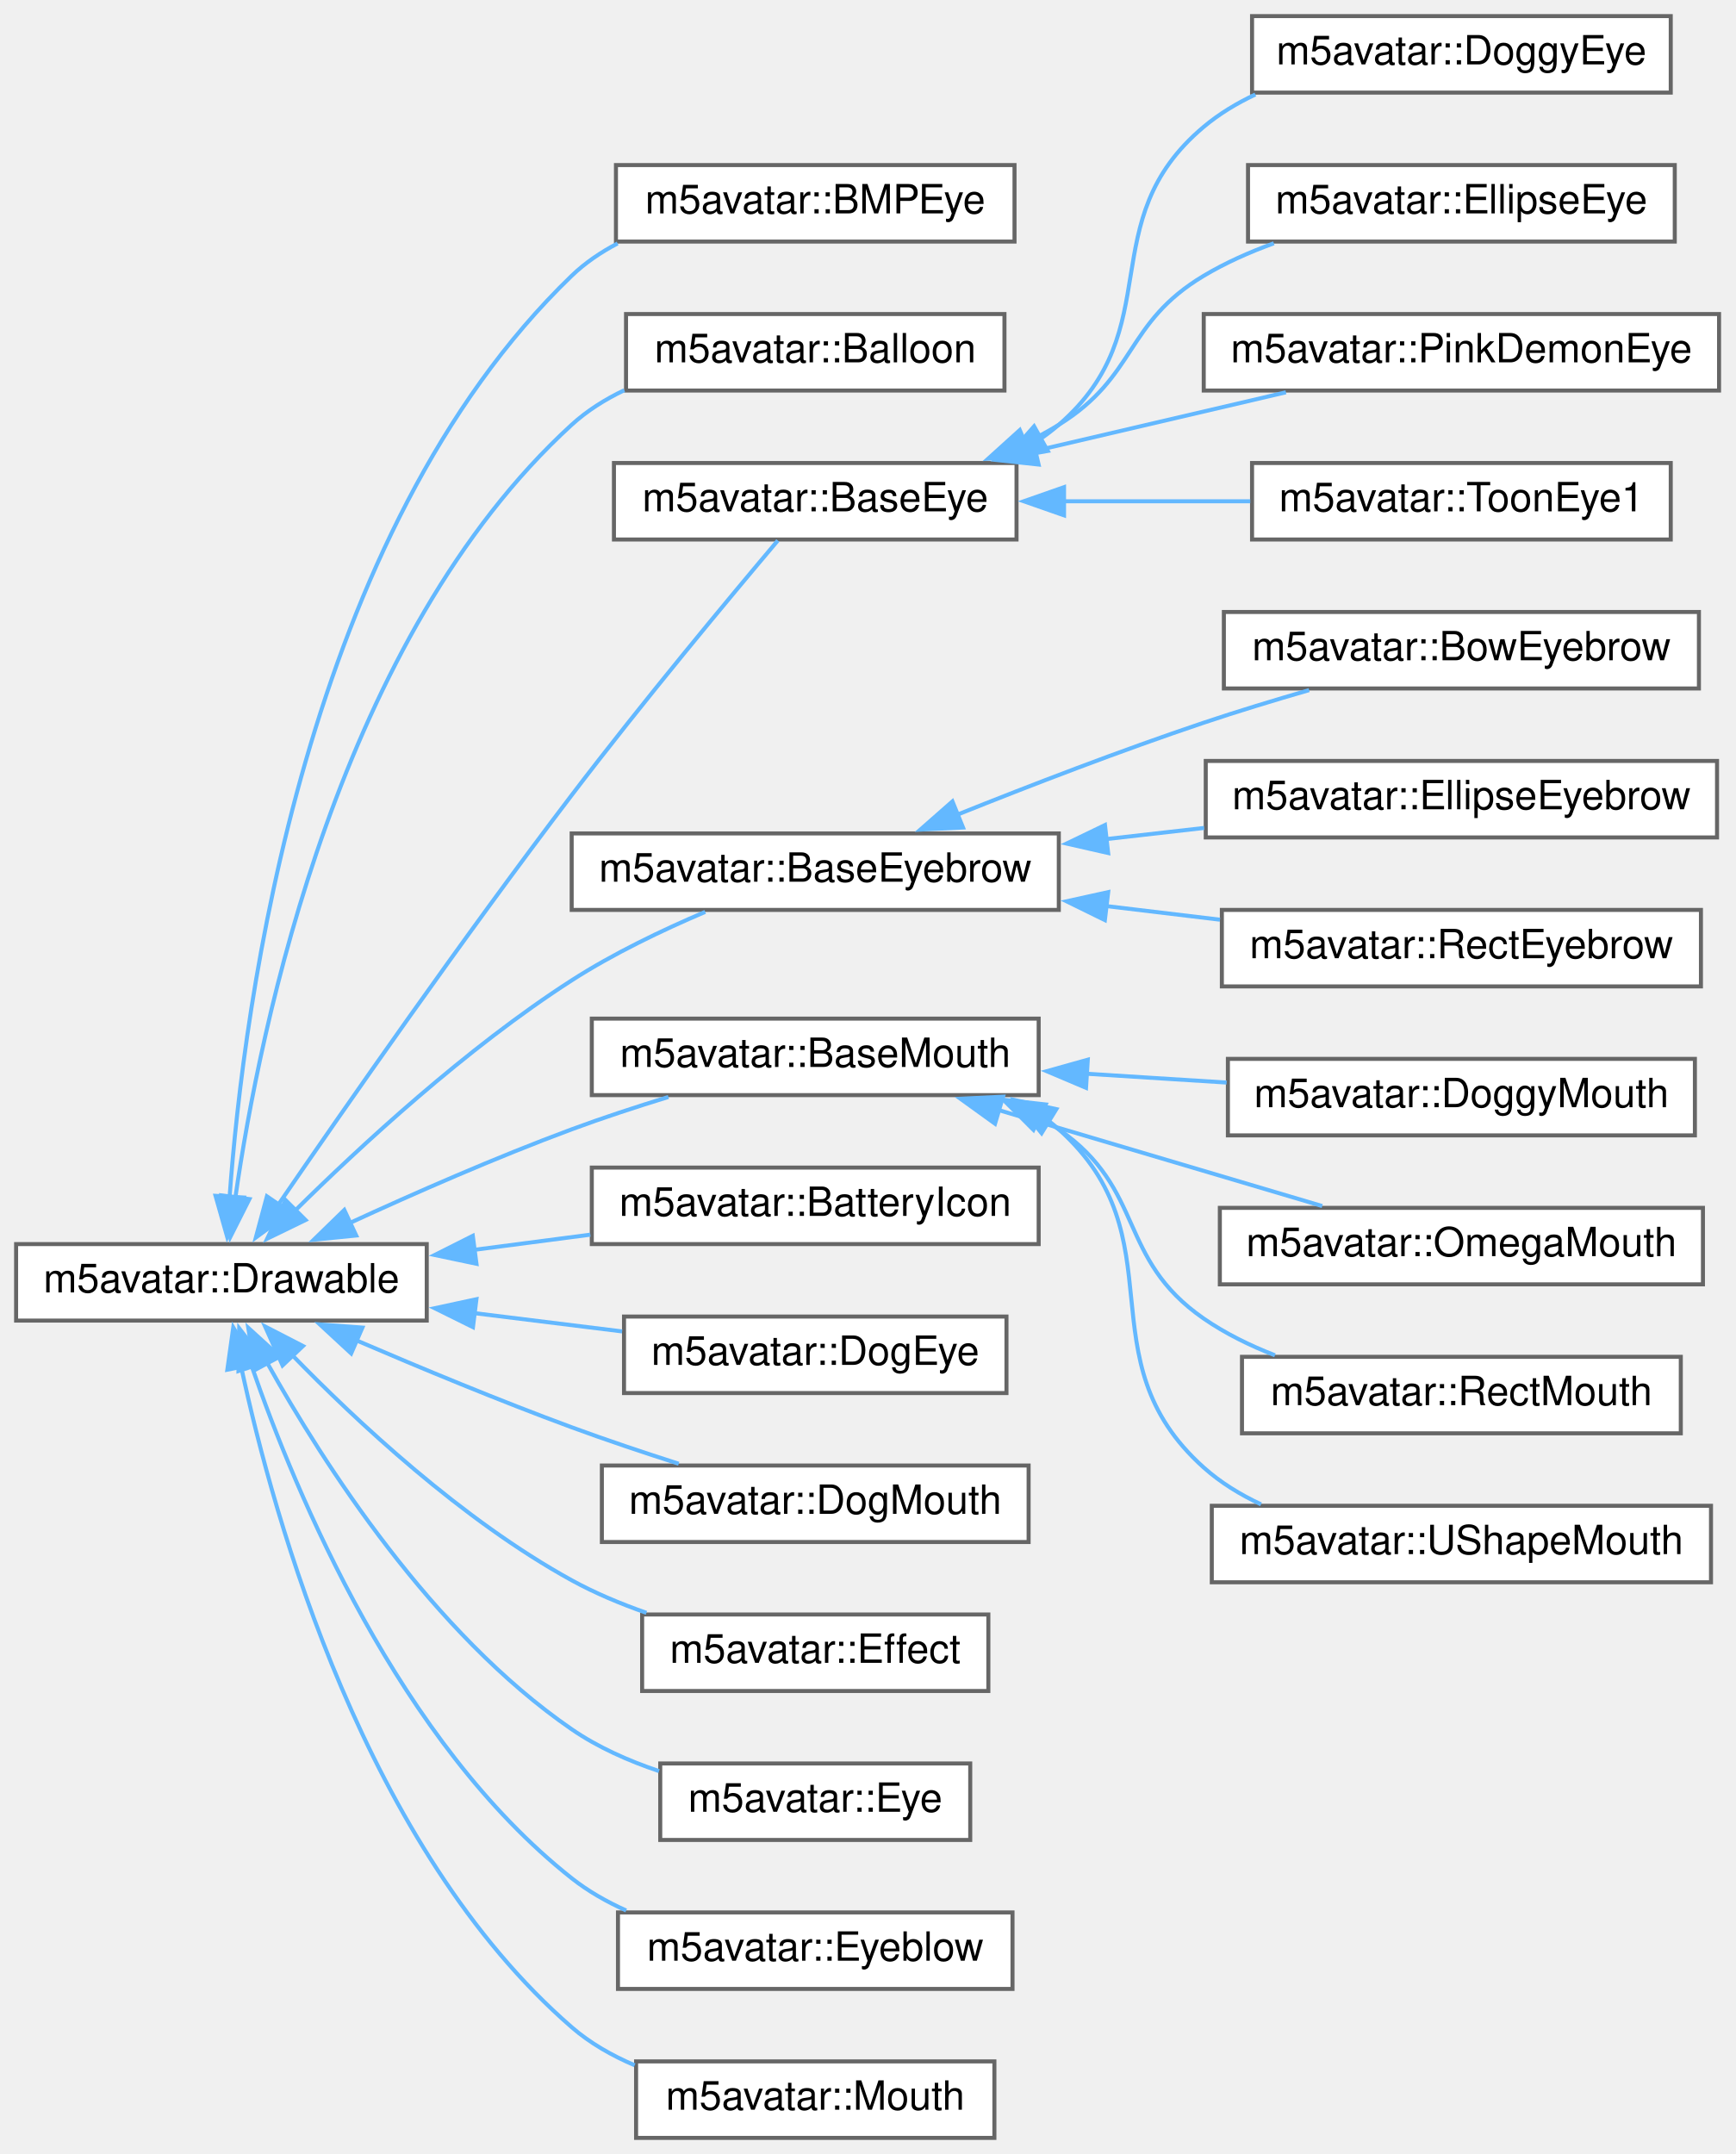
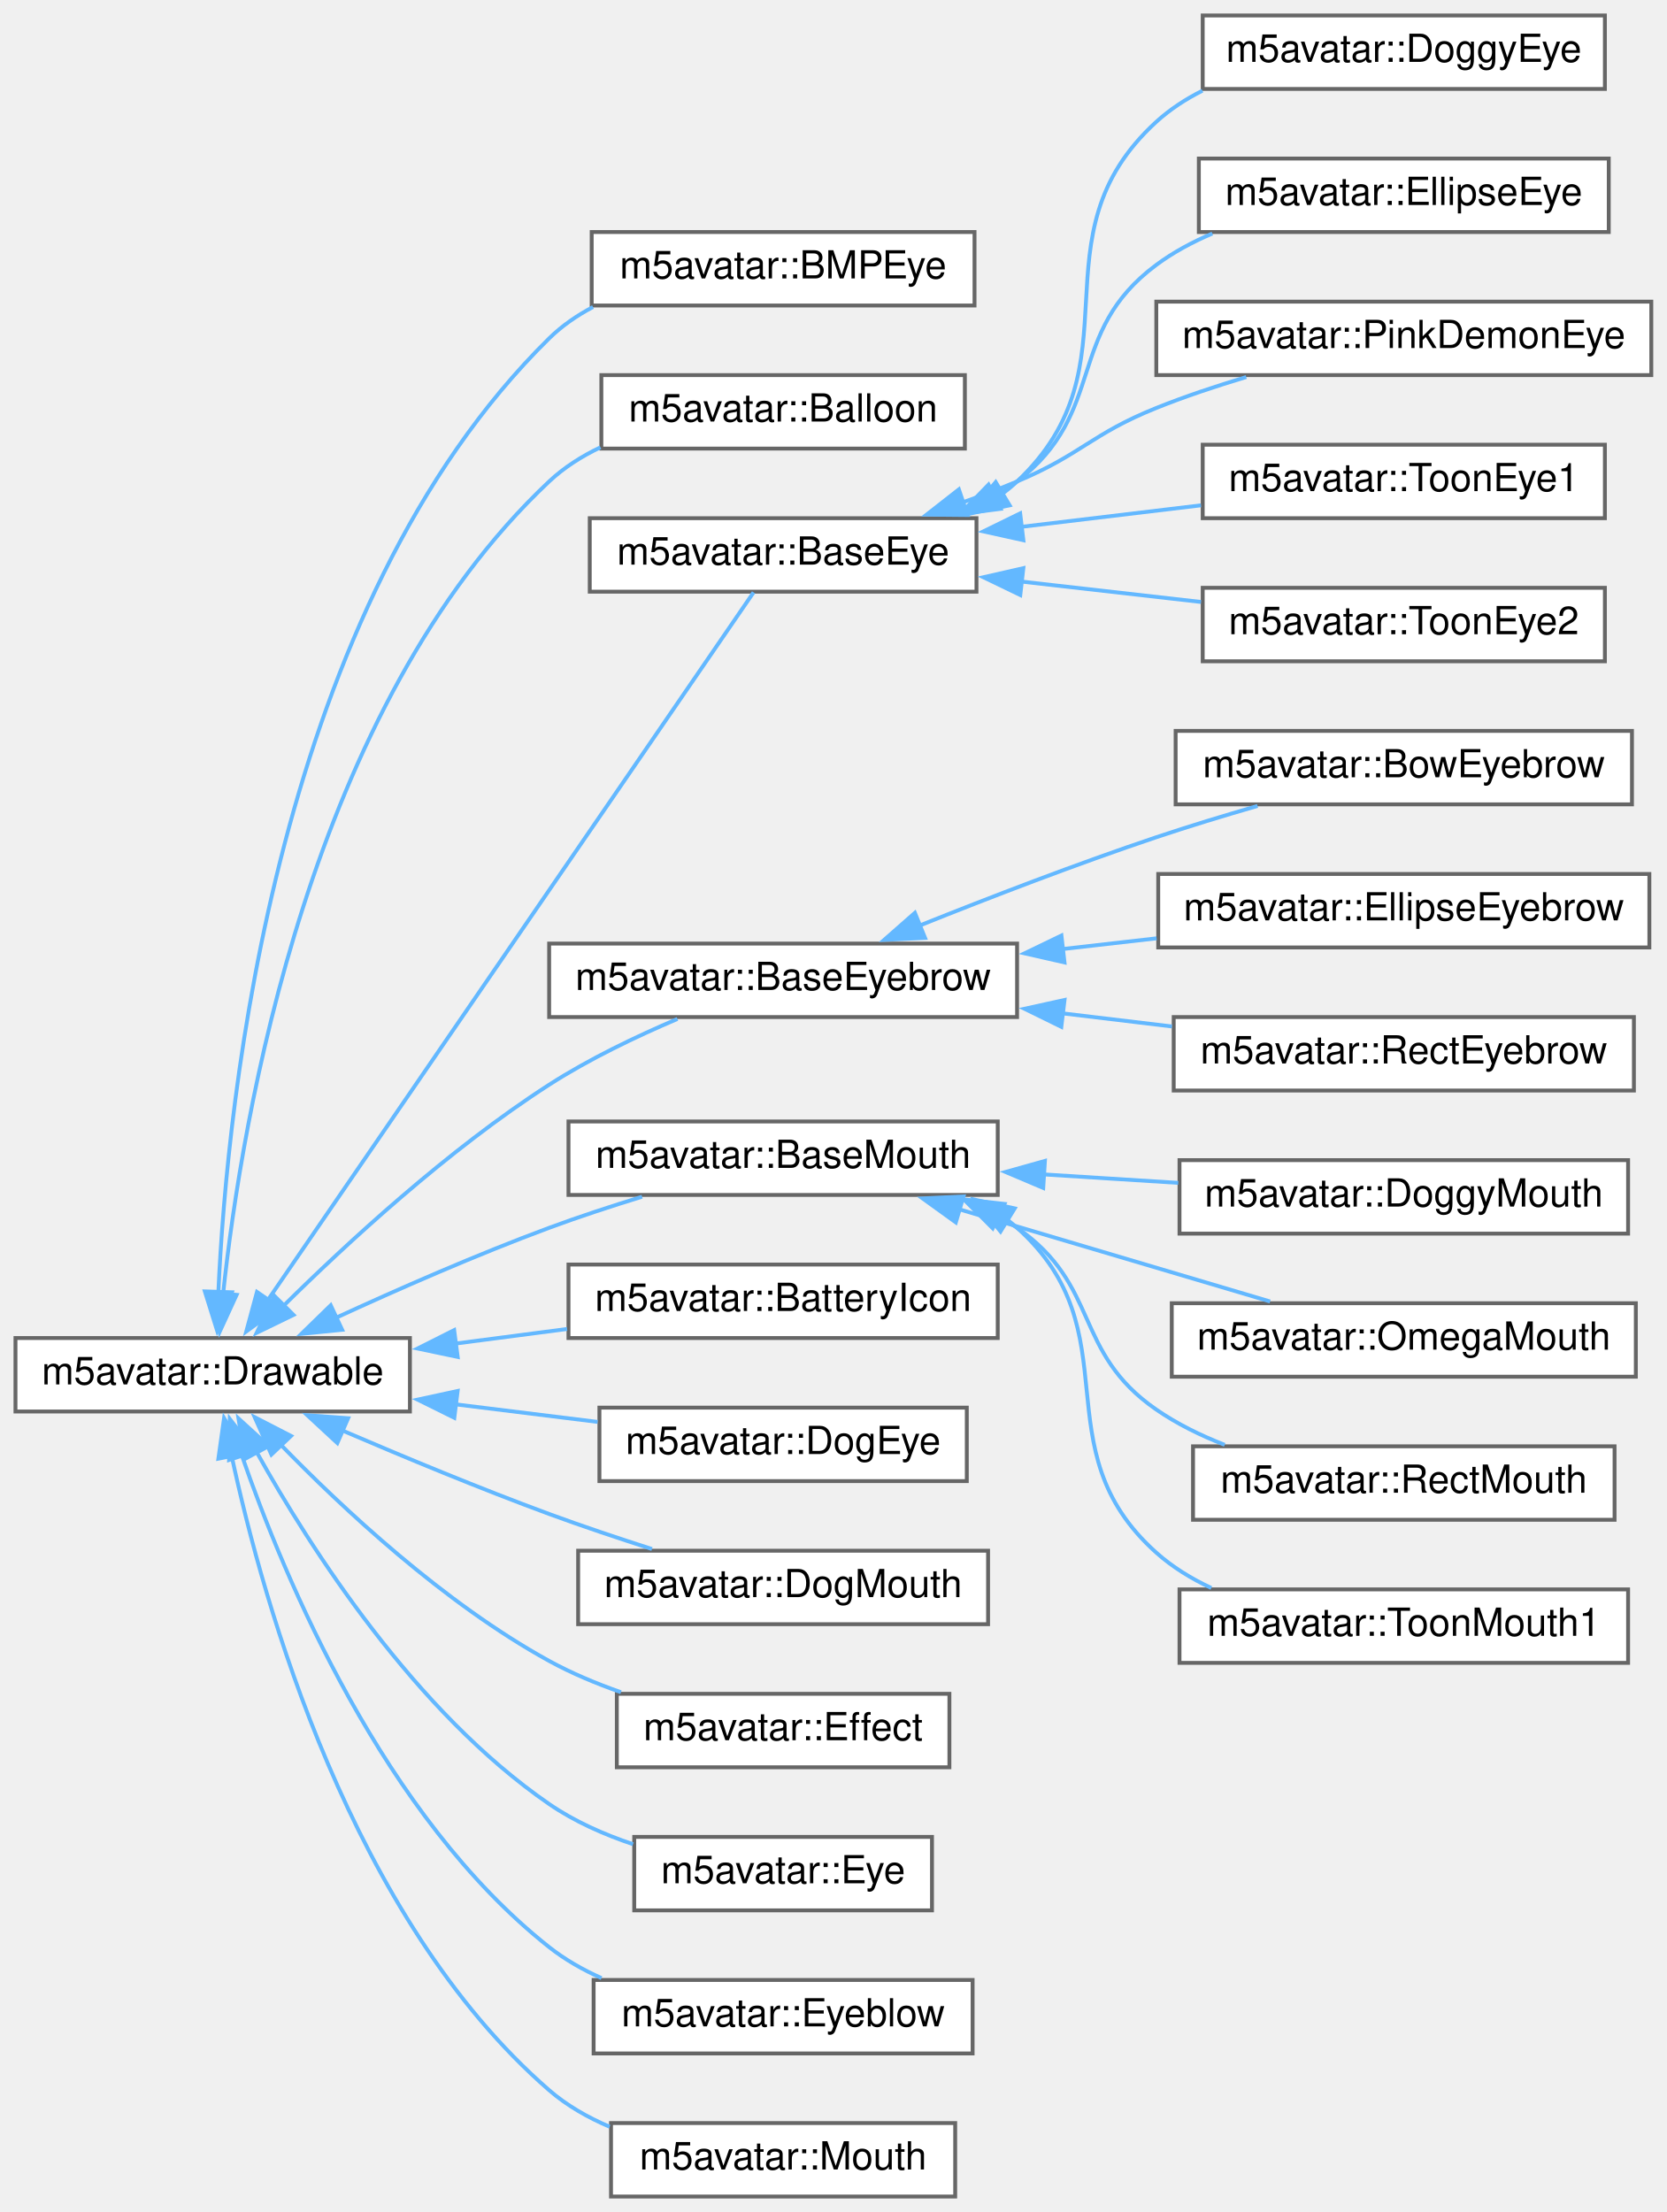
- <svg xmlns="http://www.w3.org/2000/svg" xmlns:xlink="http://www.w3.org/1999/xlink" width="431pt" height="535pt" viewBox="0.00 0.00 431.00 535.00">
-   <g id="graph0" class="graph" transform="scale(1 1) rotate(0) translate(4 531)">
+ <svg xmlns="http://www.w3.org/2000/svg" xmlns:xlink="http://www.w3.org/1999/xlink" width="431pt" height="572pt" viewBox="0.00 0.00 431.00 572.00">
+   <g id="graph0" class="graph" transform="scale(1 1) rotate(0) translate(4 568)">
    <g id="node1" class="node">
      <g id="a_node1">
        <a xlink:href="classm5avatar_1_1_drawable.html" target="_top" xlink:title=" ">
          <polygon fill="white" stroke="#666666" points="102,-222 0,-222 0,-203 102,-203 102,-222" />
          <text text-anchor="middle" x="51" y="-210" font-family="Helvetica,sans-Serif" font-size="10.00">m5avatar::Drawable</text>
        </a>
      </g>
    </g>
    <g id="node2" class="node">
      <g id="a_node2">
        <a xlink:href="classm5avatar_1_1_b_m_p_eye.html" target="_top" xlink:title=" ">
-           <polygon fill="white" stroke="#666666" points="248,-490 149,-490 149,-471 248,-471 248,-490" />
-           <text text-anchor="middle" x="198.5" y="-478" font-family="Helvetica,sans-Serif" font-size="10.00">m5avatar::BMPEye</text>
+           <polygon fill="white" stroke="#666666" points="248,-508 149,-508 149,-489 248,-489 248,-508" />
+           <text text-anchor="middle" x="198.5" y="-496" font-family="Helvetica,sans-Serif" font-size="10.00">m5avatar::BMPEye</text>
        </a>
      </g>
    </g>
    <g id="edge1" class="edge">
-       <path fill="none" stroke="#63b8ff" d="M53.02,-233.58C56.49,-281.34 71.68,-398.63 138,-462.5 141.34,-465.72 145.24,-468.36 149.41,-470.54" />
-       <polygon fill="#63b8ff" stroke="#63b8ff" points="56.53,-233.57 52.43,-223.8 49.54,-233.99 56.53,-233.57" />
+       <path fill="none" stroke="#63b8ff" d="M52.46,-233.72C54.72,-283.96 67.49,-411.16 138,-480.5 141.31,-483.75 145.18,-486.42 149.34,-488.61" />
+       <polygon fill="#63b8ff" stroke="#63b8ff" points="55.96,-233.83 52.13,-223.95 48.97,-234.06 55.96,-233.83" />
    </g>
    <g id="node3" class="node">
      <g id="a_node3">
        <a xlink:href="classm5avatar_1_1_balloon.html" target="_top" xlink:title=" ">
-           <polygon fill="white" stroke="#666666" points="245.5,-453 151.5,-453 151.5,-434 245.5,-434 245.5,-453" />
-           <text text-anchor="middle" x="198.5" y="-441" font-family="Helvetica,sans-Serif" font-size="10.00">m5avatar::Balloon</text>
+           <polygon fill="white" stroke="#666666" points="245.5,-471 151.5,-471 151.5,-452 245.5,-452 245.5,-471" />
+           <text text-anchor="middle" x="198.5" y="-459" font-family="Helvetica,sans-Serif" font-size="10.00">m5avatar::Balloon</text>
        </a>
      </g>
    </g>
    <g id="edge2" class="edge">
-       <path fill="none" stroke="#63b8ff" d="M54.47,-233.59C60.59,-276.17 80.37,-372.84 138,-425.5 141.82,-428.99 146.31,-431.81 151.06,-434.08" />
-       <polygon fill="#63b8ff" stroke="#63b8ff" points="57.95,-233.18 53.18,-223.72 51.01,-234.09 57.95,-233.18" />
+       <path fill="none" stroke="#63b8ff" d="M53.7,-233.48C58.5,-278.58 76.11,-385.37 138,-443.5 141.85,-447.12 146.41,-450.01 151.27,-452.33" />
+       <polygon fill="#63b8ff" stroke="#63b8ff" points="57.19,-233.17 52.77,-223.54 50.22,-233.83 57.19,-233.17" />
    </g>
    <g id="node4" class="node">
      <g id="a_node4">
        <a xlink:href="classm5avatar_1_1_base_eye.html" target="_top" xlink:title=" ">
-           <polygon fill="white" stroke="#666666" points="248.5,-416 148.5,-416 148.5,-397 248.5,-397 248.5,-416" />
-           <text text-anchor="middle" x="198.5" y="-404" font-family="Helvetica,sans-Serif" font-size="10.00">m5avatar::BaseEye</text>
+           <polygon fill="white" stroke="#666666" points="248.5,-434 148.5,-434 148.5,-415 248.5,-415 248.5,-434" />
+           <text text-anchor="middle" x="198.5" y="-422" font-family="Helvetica,sans-Serif" font-size="10.00">m5avatar::BaseEye</text>
        </a>
      </g>
    </g>
    <g id="edge3" class="edge">
-       <path fill="none" stroke="#63b8ff" d="M65.14,-231.81C81.69,-255.93 111.2,-298.32 138,-333.5 155.63,-356.65 177.51,-382.9 189.21,-396.75" />
-       <polygon fill="#63b8ff" stroke="#63b8ff" points="68.08,-229.91 59.55,-223.63 62.3,-233.86 68.08,-229.91" />
-     </g>
-     <g id="node9" class="node">
-       <g id="a_node9">
+       <path fill="none" stroke="#63b8ff" d="M65.2,-231.73C95.36,-275.68 168.45,-382.18 190.86,-414.82" />
+       <polygon fill="#63b8ff" stroke="#63b8ff" points="68.22,-229.95 59.68,-223.69 62.45,-233.91 68.22,-229.95" />
+     </g>
+     <g id="node10" class="node">
+       <g id="a_node10">
        <a xlink:href="classm5avatar_1_1_base_eyebrow.html" target="_top" xlink:title=" ">
          <polygon fill="white" stroke="#666666" points="259,-324 138,-324 138,-305 259,-305 259,-324" />
          <text text-anchor="middle" x="198.5" y="-312" font-family="Helvetica,sans-Serif" font-size="10.00">m5avatar::BaseEyebrow</text>
        </a>
      </g>
    </g>
-     <g id="edge8" class="edge">
+     <g id="edge9" class="edge">
      <path fill="none" stroke="#63b8ff" d="M69,-230.02C85.53,-246.37 111.89,-270.71 138,-287.5 148.3,-294.13 160.5,-299.97 171.17,-304.51" />
      <polygon fill="#63b8ff" stroke="#63b8ff" points="71.9,-227.98 62.37,-223.35 66.94,-232.92 71.9,-227.98" />
    </g>
-     <g id="node13" class="node">
-       <g id="a_node13">
+     <g id="node14" class="node">
+       <g id="a_node14">
        <a xlink:href="classm5avatar_1_1_base_mouth.html" target="_top" xlink:title=" ">
          <polygon fill="white" stroke="#666666" points="254,-278 143,-278 143,-259 254,-259 254,-278" />
          <text text-anchor="middle" x="198.5" y="-266" font-family="Helvetica,sans-Serif" font-size="10.00">m5avatar::BaseMouth</text>
        </a>
      </g>
    </g>
-     <g id="edge12" class="edge">
+     <g id="edge13" class="edge">
      <path fill="none" stroke="#63b8ff" d="M82.58,-227.1C98.84,-234.59 119.29,-243.57 138,-250.5 145.69,-253.35 154.06,-256.09 162.03,-258.54" />
      <polygon fill="#63b8ff" stroke="#63b8ff" points="84.48,-224.13 73.93,-223.08 81.52,-230.47 84.48,-224.13" />
    </g>
-     <g id="node18" class="node">
-       <g id="a_node18">
+     <g id="node19" class="node">
+       <g id="a_node19">
        <a xlink:href="classm5avatar_1_1_battery_icon.html" target="_top" xlink:title=" ">
          <polygon fill="white" stroke="#666666" points="254,-241 143,-241 143,-222 254,-222 254,-241" />
          <text text-anchor="middle" x="198.5" y="-229" font-family="Helvetica,sans-Serif" font-size="10.00">m5avatar::BatteryIcon</text>
        </a>
      </g>
    </g>
-     <g id="edge17" class="edge">
+     <g id="edge18" class="edge">
      <path fill="none" stroke="#63b8ff" d="M113.63,-220.55C123.27,-221.81 133.17,-223.1 142.64,-224.34" />
      <polygon fill="#63b8ff" stroke="#63b8ff" points="114.35,-217.11 103.98,-219.29 113.44,-224.05 114.35,-217.11" />
    </g>
-     <g id="node19" class="node">
-       <g id="a_node19">
+     <g id="node20" class="node">
+       <g id="a_node20">
        <a xlink:href="classm5avatar_1_1_dog_eye.html" target="_top" xlink:title=" ">
          <polygon fill="white" stroke="#666666" points="246,-204 151,-204 151,-185 246,-185 246,-204" />
          <text text-anchor="middle" x="198.5" y="-192" font-family="Helvetica,sans-Serif" font-size="10.00">m5avatar::DogEye</text>
        </a>
      </g>
    </g>
-     <g id="edge18" class="edge">
+     <g id="edge19" class="edge">
      <path fill="none" stroke="#63b8ff" d="M113.65,-204.87C126,-203.35 138.78,-201.76 150.53,-200.31" />
      <polygon fill="#63b8ff" stroke="#63b8ff" points="113.48,-201.37 103.98,-206.07 114.34,-208.31 113.48,-201.37" />
    </g>
-     <g id="node20" class="node">
-       <g id="a_node20">
+     <g id="node21" class="node">
+       <g id="a_node21">
        <a xlink:href="classm5avatar_1_1_dog_mouth.html" target="_top" xlink:title=" ">
          <polygon fill="white" stroke="#666666" points="251.5,-167 145.5,-167 145.5,-148 251.5,-148 251.5,-167" />
          <text text-anchor="middle" x="198.5" y="-155" font-family="Helvetica,sans-Serif" font-size="10.00">m5avatar::DogMouth</text>
        </a>
      </g>
    </g>
-     <g id="edge19" class="edge">
+     <g id="edge20" class="edge">
      <path fill="none" stroke="#63b8ff" d="M84.48,-198.11C100.47,-191.24 120.11,-183.09 138,-176.5 146.55,-173.35 155.89,-170.23 164.59,-167.44" />
      <polygon fill="#63b8ff" stroke="#63b8ff" points="83.23,-194.84 75.45,-202.04 86.02,-201.26 83.23,-194.84" />
    </g>
-     <g id="node21" class="node">
-       <g id="a_node21">
+     <g id="node22" class="node">
+       <g id="a_node22">
        <a xlink:href="classm5avatar_1_1_effect.html" target="_top" xlink:title=" ">
          <polygon fill="white" stroke="#666666" points="241.5,-130 155.5,-130 155.5,-111 241.5,-111 241.5,-130" />
          <text text-anchor="middle" x="198.5" y="-118" font-family="Helvetica,sans-Serif" font-size="10.00">m5avatar::Effect</text>
        </a>
      </g>
    </g>
-     <g id="edge20" class="edge">
+     <g id="edge21" class="edge">
      <path fill="none" stroke="#63b8ff" d="M68.31,-194.71C84.51,-178.01 110.8,-153.44 138,-138.5 143.77,-135.33 150.17,-132.65 156.57,-130.41" />
      <polygon fill="#63b8ff" stroke="#63b8ff" points="66.18,-191.86 61.85,-201.53 71.26,-196.68 66.18,-191.86" />
    </g>
-     <g id="node22" class="node">
-       <g id="a_node22">
+     <g id="node23" class="node">
+       <g id="a_node23">
        <a xlink:href="classm5avatar_1_1_eye.html" target="_top" xlink:title=" ">
          <polygon fill="white" stroke="#666666" points="237,-93 160,-93 160,-74 237,-74 237,-93" />
          <text text-anchor="middle" x="198.5" y="-81" font-family="Helvetica,sans-Serif" font-size="10.00">m5avatar::Eye</text>
        </a>
      </g>
    </g>
-     <g id="edge21" class="edge">
+     <g id="edge22" class="edge">
      <path fill="none" stroke="#63b8ff" d="M62.41,-192.42C76.33,-167.48 103.34,-125.35 138,-101.5 144.49,-97.03 152.12,-93.65 159.7,-91.1" />
      <polygon fill="#63b8ff" stroke="#63b8ff" points="59.33,-190.74 57.67,-201.2 65.5,-194.06 59.33,-190.74" />
    </g>
-     <g id="node23" class="node">
-       <g id="a_node23">
+     <g id="node24" class="node">
+       <g id="a_node24">
        <a xlink:href="classm5avatar_1_1_eyeblow.html" target="_top" xlink:title=" ">
          <polygon fill="white" stroke="#666666" points="247.5,-56 149.5,-56 149.5,-37 247.5,-37 247.5,-56" />
          <text text-anchor="middle" x="198.5" y="-44" font-family="Helvetica,sans-Serif" font-size="10.00">m5avatar::Eyeblow</text>
        </a>
      </g>
    </g>
-     <g id="edge22" class="edge">
+     <g id="edge23" class="edge">
      <path fill="none" stroke="#63b8ff" d="M58.48,-191.78C69.57,-159.73 95.21,-98.33 138,-64.5 142.06,-61.29 146.69,-58.65 151.54,-56.48" />
      <polygon fill="#63b8ff" stroke="#63b8ff" points="55.23,-190.47 55.42,-201.07 61.88,-192.67 55.23,-190.47" />
    </g>
-     <g id="node24" class="node">
-       <g id="a_node24">
+     <g id="node25" class="node">
+       <g id="a_node25">
        <a xlink:href="classm5avatar_1_1_mouth.html" target="_top" xlink:title=" ">
          <polygon fill="white" stroke="#666666" points="243,-19 154,-19 154,0 243,0 243,-19" />
          <text text-anchor="middle" x="198.5" y="-7" font-family="Helvetica,sans-Serif" font-size="10.00">m5avatar::Mouth</text>
        </a>
      </g>
    </g>
-     <g id="edge23" class="edge">
+     <g id="edge24" class="edge">
      <path fill="none" stroke="#63b8ff" d="M55.89,-191.57C64.09,-153.31 86.81,-71.92 138,-27.5 142.56,-23.54 147.98,-20.45 153.65,-18.04" />
      <polygon fill="#63b8ff" stroke="#63b8ff" points="52.47,-190.8 53.94,-201.3 59.34,-192.18 52.47,-190.8" />
    </g>
    <g id="node5" class="node">
      <g id="a_node5">
        <a xlink:href="classm5avatar_1_1_doggy_eye.html" target="_top" xlink:title=" ">
-           <polygon fill="white" stroke="#666666" points="411,-527 307,-527 307,-508 411,-508 411,-527" />
-           <text text-anchor="middle" x="359" y="-515" font-family="Helvetica,sans-Serif" font-size="10.00">m5avatar::DoggyEye</text>
+           <polygon fill="white" stroke="#666666" points="411,-564 307,-564 307,-545 411,-545 411,-564" />
+           <text text-anchor="middle" x="359" y="-552" font-family="Helvetica,sans-Serif" font-size="10.00">m5avatar::DoggyEye</text>
        </a>
      </g>
    </g>
    <g id="edge4" class="edge">
-       <path fill="none" stroke="#63b8ff" d="M254.37,-421.94C255.98,-423.05 257.53,-424.23 259,-425.5 286.65,-449.44 266.98,-475.99 295,-499.5 298.83,-502.72 303.21,-505.36 307.83,-507.53" />
-       <polygon fill="#63b8ff" stroke="#63b8ff" points="256.27,-419 245.83,-417.17 252.86,-425.11 256.27,-419" />
+       <path fill="none" stroke="#63b8ff" d="M255.1,-440.22C256.46,-441.25 257.77,-442.34 259,-443.5 291.27,-473.88 262.27,-506.62 295,-536.5 298.53,-539.72 302.59,-542.37 306.93,-544.55" />
+       <polygon fill="#63b8ff" stroke="#63b8ff" points="257.08,-437.33 246.71,-435.17 253.47,-443.33 257.08,-437.33" />
    </g>
    <g id="node6" class="node">
      <g id="a_node6">
        <a xlink:href="classm5avatar_1_1_ellipse_eye.html" target="_top" xlink:title=" ">
-           <polygon fill="white" stroke="#666666" points="412,-490 306,-490 306,-471 412,-471 412,-490" />
-           <text text-anchor="middle" x="359" y="-478" font-family="Helvetica,sans-Serif" font-size="10.00">m5avatar::EllipseEye</text>
+           <polygon fill="white" stroke="#666666" points="412,-527 306,-527 306,-508 412,-508 412,-527" />
+           <text text-anchor="middle" x="359" y="-515" font-family="Helvetica,sans-Serif" font-size="10.00">m5avatar::EllipseEye</text>
        </a>
      </g>
    </g>
    <g id="edge5" class="edge">
-       <path fill="none" stroke="#63b8ff" d="M250.41,-420.84C253.39,-422.27 256.28,-423.82 259,-425.5 278.51,-437.57 275.31,-450.73 295,-462.5 300.37,-465.71 306.34,-468.37 312.41,-470.57" />
-       <polygon fill="#63b8ff" stroke="#63b8ff" points="252.03,-417.73 241.45,-417.07 249.31,-424.18 252.03,-417.73" />
+       <path fill="none" stroke="#63b8ff" d="M253.05,-439.49C255.12,-440.72 257.12,-442.06 259,-443.5 282.48,-461.51 271.25,-481.86 295,-499.5 299.38,-502.76 304.34,-505.42 309.49,-507.61" />
+       <polygon fill="#63b8ff" stroke="#63b8ff" points="254.74,-436.42 244.24,-435.08 251.62,-442.68 254.74,-436.42" />
    </g>
    <g id="node7" class="node">
      <g id="a_node7">
        <a xlink:href="classm5avatar_1_1_pink_demon_eye.html" target="_top" xlink:title=" ">
-           <polygon fill="white" stroke="#666666" points="423,-453 295,-453 295,-434 423,-434 423,-453" />
-           <text text-anchor="middle" x="359" y="-441" font-family="Helvetica,sans-Serif" font-size="10.00">m5avatar::PinkDemonEye</text>
+           <polygon fill="white" stroke="#666666" points="423,-490 295,-490 295,-471 423,-471 423,-490" />
+           <text text-anchor="middle" x="359" y="-478" font-family="Helvetica,sans-Serif" font-size="10.00">m5avatar::PinkDemonEye</text>
        </a>
      </g>
    </g>
    <g id="edge6" class="edge">
-       <path fill="none" stroke="#63b8ff" d="M252.98,-418.98C273.32,-423.73 296.2,-429.07 315.41,-433.56" />
-       <polygon fill="#63b8ff" stroke="#63b8ff" points="253.98,-415.62 243.45,-416.76 252.39,-422.44 253.98,-415.62" />
+       <path fill="none" stroke="#63b8ff" d="M244.75,-438.02C249.6,-439.75 254.43,-441.58 259,-443.5 275.68,-450.5 278.21,-455.76 295,-462.5 302.39,-465.47 310.45,-468.16 318.26,-470.5" />
+       <polygon fill="#63b8ff" stroke="#63b8ff" points="246.2,-434.82 235.6,-434.92 243.95,-441.45 246.2,-434.82" />
    </g>
    <g id="node8" class="node">
      <g id="a_node8">
        <a xlink:href="classm5avatar_1_1_toon_eye1.html" target="_top" xlink:title=" ">
+           <polygon fill="white" stroke="#666666" points="411,-453 307,-453 307,-434 411,-434 411,-453" />
+           <text text-anchor="middle" x="359" y="-441" font-family="Helvetica,sans-Serif" font-size="10.00">m5avatar::ToonEye1</text>
+         </a>
+       </g>
+     </g>
+     <g id="edge7" class="edge">
+       <path fill="none" stroke="#63b8ff" d="M259.79,-431.73C275.2,-433.57 291.63,-435.54 306.56,-437.33" />
+       <polygon fill="#63b8ff" stroke="#63b8ff" points="260.63,-428.3 250.28,-430.59 259.8,-435.25 260.63,-428.3" />
+     </g>
+     <g id="node9" class="node">
+       <g id="a_node9">
+         <a xlink:href="classm5avatar_1_1_toon_eye2.html" target="_top" xlink:title=" ">
          <polygon fill="white" stroke="#666666" points="411,-416 307,-416 307,-397 411,-397 411,-416" />
-           <text text-anchor="middle" x="359" y="-404" font-family="Helvetica,sans-Serif" font-size="10.00">m5avatar::ToonEye1</text>
-         </a>
-       </g>
-     </g>
-     <g id="edge7" class="edge">
-       <path fill="none" stroke="#63b8ff" d="M260.24,-406.5C275.52,-406.5 291.78,-406.5 306.56,-406.5" />
-       <polygon fill="#63b8ff" stroke="#63b8ff" points="260.3,-403 250.3,-406.5 260.3,-410 260.3,-403" />
-     </g>
-     <g id="node10" class="node">
-       <g id="a_node10">
+           <text text-anchor="middle" x="359" y="-404" font-family="Helvetica,sans-Serif" font-size="10.00">m5avatar::ToonEye2</text>
+         </a>
+       </g>
+     </g>
+     <g id="edge8" class="edge">
+       <path fill="none" stroke="#63b8ff" d="M259.79,-417.65C275.2,-415.9 291.63,-414.04 306.56,-412.34" />
+       <polygon fill="#63b8ff" stroke="#63b8ff" points="259.83,-414.13 250.29,-418.73 260.62,-421.08 259.83,-414.13" />
+     </g>
+     <g id="node11" class="node">
+       <g id="a_node11">
        <a xlink:href="classm5avatar_1_1_bow_eyebrow.html" target="_top" xlink:title=" ">
          <polygon fill="white" stroke="#666666" points="418,-379 300,-379 300,-360 418,-360 418,-379" />
          <text text-anchor="middle" x="359" y="-367" font-family="Helvetica,sans-Serif" font-size="10.00">m5avatar::BowEyebrow</text>
        </a>
      </g>
    </g>
-     <g id="edge9" class="edge">
+     <g id="edge10" class="edge">
      <path fill="none" stroke="#63b8ff" d="M233.82,-328.67C251.88,-335.91 274.48,-344.61 295,-351.5 303.41,-354.32 312.55,-357.1 321.18,-359.59" />
      <polygon fill="#63b8ff" stroke="#63b8ff" points="235.21,-325.46 224.62,-324.95 232.58,-331.95 235.21,-325.46" />
    </g>
-     <g id="node11" class="node">
-       <g id="a_node11">
+     <g id="node12" class="node">
+       <g id="a_node12">
        <a xlink:href="classm5avatar_1_1_ellipse_eyebrow.html" target="_top" xlink:title=" ">
          <polygon fill="white" stroke="#666666" points="422.5,-342 295.5,-342 295.5,-323 422.5,-323 422.5,-342" />
          <text text-anchor="middle" x="359" y="-330" font-family="Helvetica,sans-Serif" font-size="10.00">m5avatar::EllipseEyebrow</text>
        </a>
      </g>
    </g>
-     <g id="edge10" class="edge">
+     <g id="edge11" class="edge">
      <path fill="none" stroke="#63b8ff" d="M270.77,-322.59C278.88,-323.51 287.1,-324.45 295.09,-325.36" />
      <polygon fill="#63b8ff" stroke="#63b8ff" points="271.26,-319.13 260.93,-321.48 270.47,-326.08 271.26,-319.13" />
    </g>
-     <g id="node12" class="node">
-       <g id="a_node12">
+     <g id="node13" class="node">
+       <g id="a_node13">
        <a xlink:href="classm5avatar_1_1_rect_eyebrow.html" target="_top" xlink:title=" ">
          <polygon fill="white" stroke="#666666" points="418.5,-305 299.5,-305 299.5,-286 418.5,-286 418.5,-305" />
          <text text-anchor="middle" x="359" y="-293" font-family="Helvetica,sans-Serif" font-size="10.00">m5avatar::RectEyebrow</text>
        </a>
      </g>
    </g>
-     <g id="edge11" class="edge">
+     <g id="edge12" class="edge">
      <path fill="none" stroke="#63b8ff" d="M270.82,-305.95C280.26,-304.82 289.85,-303.67 299.04,-302.57" />
      <polygon fill="#63b8ff" stroke="#63b8ff" points="270.44,-302.47 260.92,-307.14 271.27,-309.42 270.44,-302.47" />
    </g>
-     <g id="node14" class="node">
-       <g id="a_node14">
+     <g id="node15" class="node">
+       <g id="a_node15">
        <a xlink:href="classm5avatar_1_1_doggy_mouth.html" target="_top" xlink:title=" ">
          <polygon fill="white" stroke="#666666" points="417,-268 301,-268 301,-249 417,-249 417,-268" />
          <text text-anchor="middle" x="359" y="-256" font-family="Helvetica,sans-Serif" font-size="10.00">m5avatar::DoggyMouth</text>
        </a>
      </g>
    </g>
-     <g id="edge13" class="edge">
+     <g id="edge14" class="edge">
      <path fill="none" stroke="#63b8ff" d="M265.89,-264.31C277.45,-263.58 289.39,-262.83 300.68,-262.12" />
      <polygon fill="#63b8ff" stroke="#63b8ff" points="265.76,-260.81 256,-264.94 266.2,-267.8 265.76,-260.81" />
    </g>
-     <g id="node15" class="node">
-       <g id="a_node15">
+     <g id="node16" class="node">
+       <g id="a_node16">
        <a xlink:href="classm5avatar_1_1_omega_mouth.html" target="_top" xlink:title=" ">
          <polygon fill="white" stroke="#666666" points="419,-231 299,-231 299,-212 419,-212 419,-231" />
          <text text-anchor="middle" x="359" y="-219" font-family="Helvetica,sans-Serif" font-size="10.00">m5avatar::OmegaMouth</text>
        </a>
      </g>
    </g>
-     <g id="edge14" class="edge">
+     <g id="edge15" class="edge">
      <path fill="none" stroke="#63b8ff" d="M244,-255.3C269.51,-247.74 301.02,-238.4 324.43,-231.45" />
      <polygon fill="#63b8ff" stroke="#63b8ff" points="243.16,-251.9 234.56,-258.1 245.15,-258.61 243.16,-251.9" />
    </g>
-     <g id="node16" class="node">
-       <g id="a_node16">
+     <g id="node17" class="node">
+       <g id="a_node17">
        <a xlink:href="classm5avatar_1_1_rect_mouth.html" target="_top" xlink:title=" ">
          <polygon fill="white" stroke="#666666" points="413.5,-194 304.5,-194 304.5,-175 413.5,-175 413.5,-194" />
          <text text-anchor="middle" x="359" y="-182" font-family="Helvetica,sans-Serif" font-size="10.00">m5avatar::RectMouth</text>
        </a>
      </g>
    </g>
-     <g id="edge15" class="edge">
+     <g id="edge16" class="edge">
      <path fill="none" stroke="#63b8ff" d="M254.05,-253.6C255.76,-252.63 257.41,-251.6 259,-250.5 280.64,-235.52 273.36,-218.47 295,-203.5 300.36,-199.8 306.45,-196.8 312.69,-194.38" />
      <polygon fill="#63b8ff" stroke="#63b8ff" points="252.7,-250.37 245.21,-257.86 255.74,-256.68 252.7,-250.37" />
    </g>
-     <g id="node17" class="node">
-       <g id="a_node17">
-         <a xlink:href="classm5avatar_1_1_u_shape_mouth.html" target="_top" xlink:title=" ">
-           <polygon fill="white" stroke="#666666" points="421,-157 297,-157 297,-138 421,-138 421,-157" />
-           <text text-anchor="middle" x="359" y="-145" font-family="Helvetica,sans-Serif" font-size="10.00">m5avatar::UShapeMouth</text>
-         </a>
-       </g>
-     </g>
-     <g id="edge16" class="edge">
+     <g id="node18" class="node">
+       <g id="a_node18">
+         <a xlink:href="classm5avatar_1_1_toon_mouth1.html" target="_top" xlink:title=" ">
+           <polygon fill="white" stroke="#666666" points="417,-157 301,-157 301,-138 417,-138 417,-157" />
+           <text text-anchor="middle" x="359" y="-145" font-family="Helvetica,sans-Serif" font-size="10.00">m5avatar::ToonMouth1</text>
+         </a>
+       </g>
+     </g>
+     <g id="edge17" class="edge">
      <path fill="none" stroke="#63b8ff" d="M256.55,-252.54C257.39,-251.89 258.21,-251.21 259,-250.5 289.27,-223.42 264.72,-193.57 295,-166.5 299.17,-162.77 304.06,-159.77 309.23,-157.36" />
      <polygon fill="#63b8ff" stroke="#63b8ff" points="254.72,-249.55 248.04,-257.78 258.39,-255.52 254.72,-249.55" />
    </g>
  </g>
</svg>
